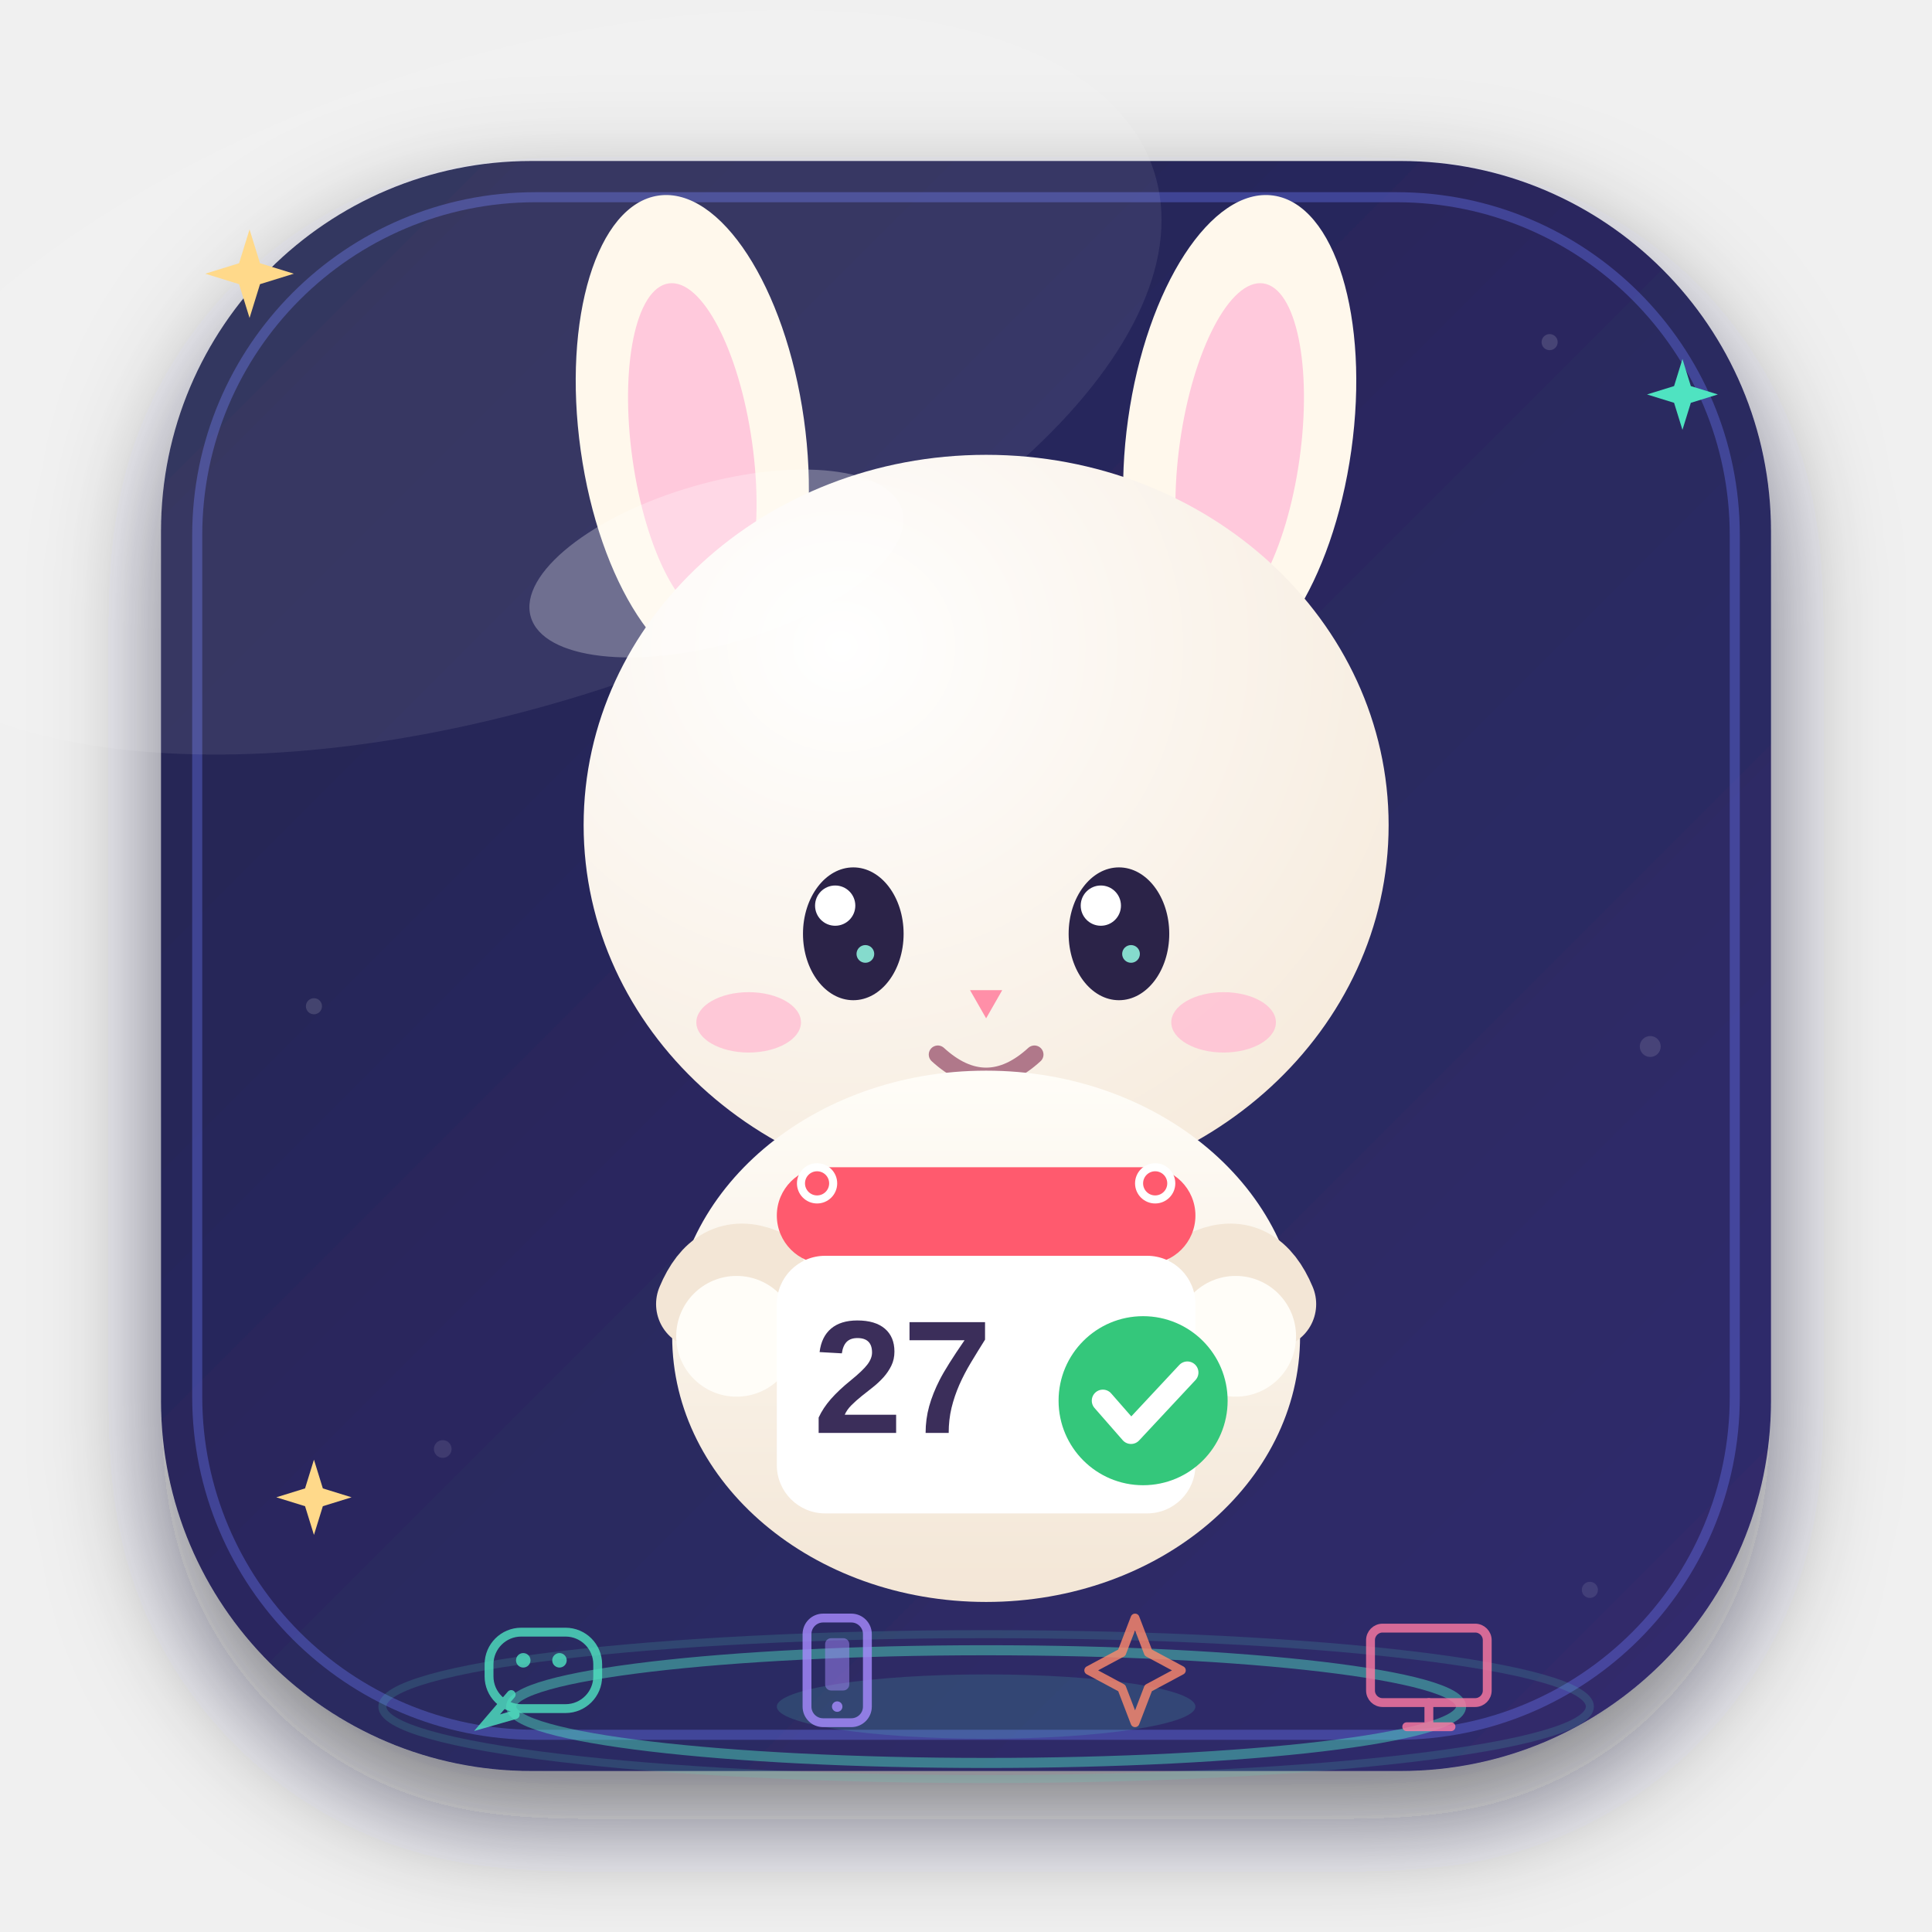
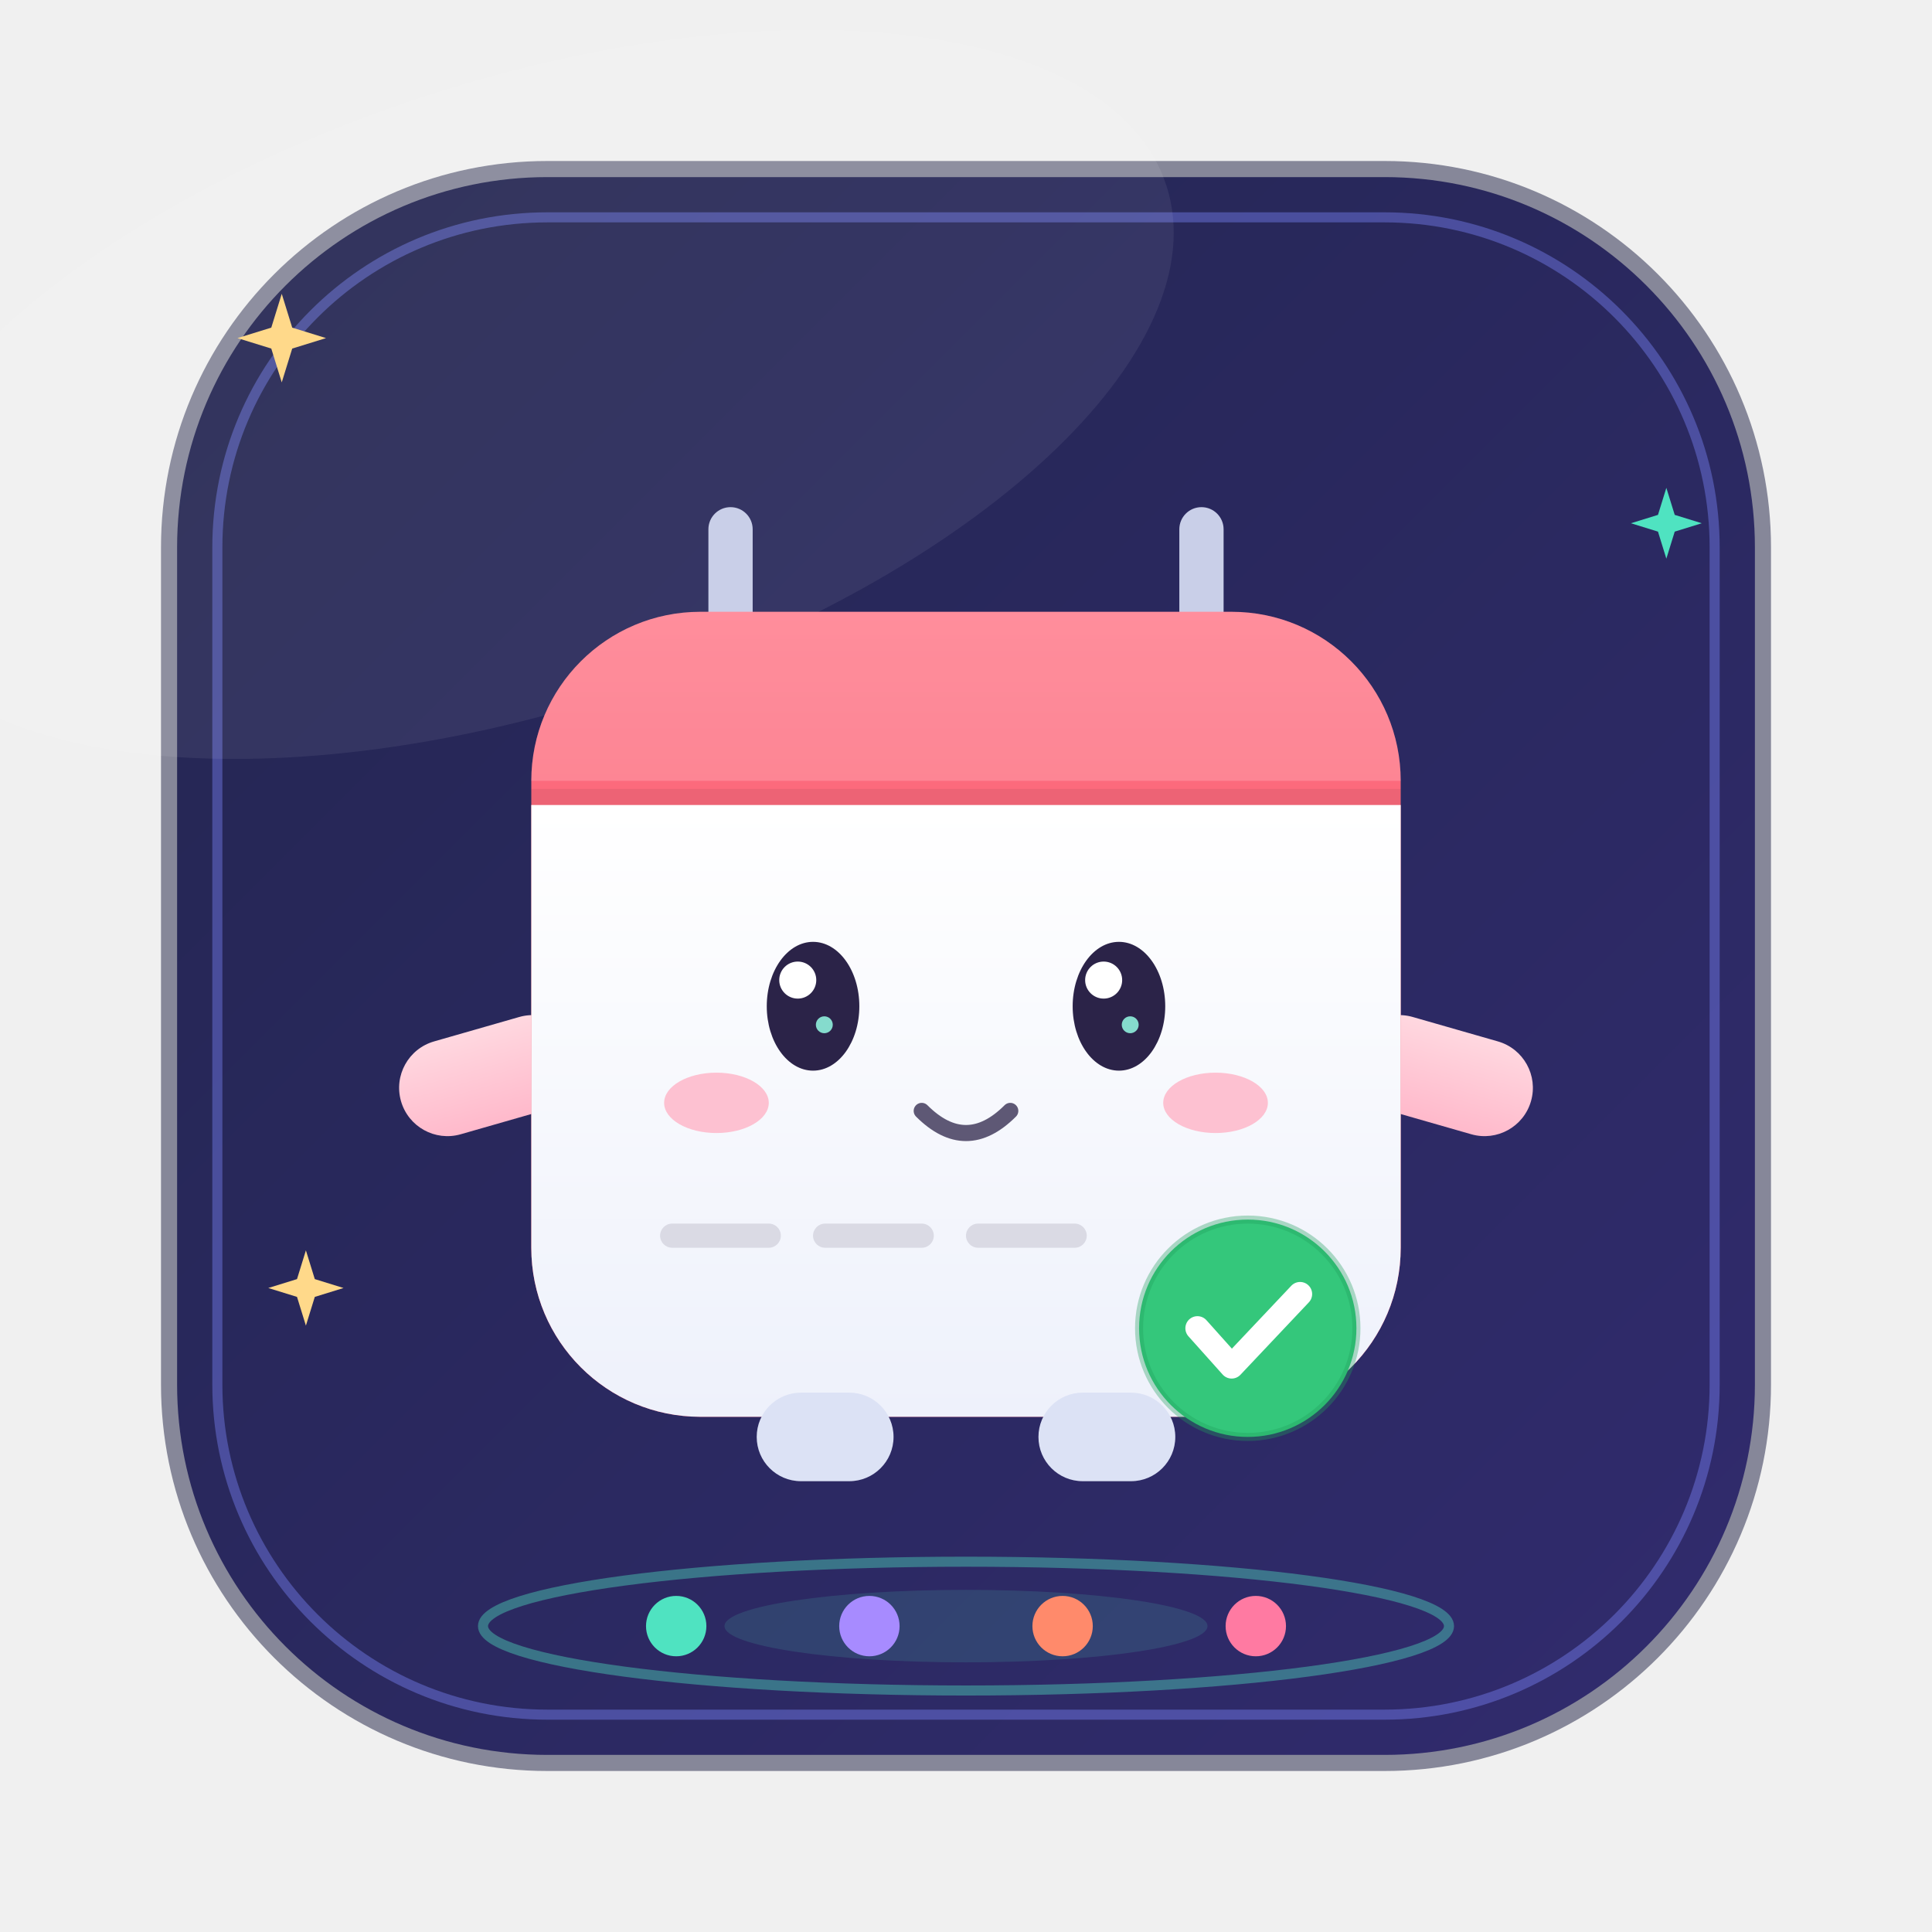
<svg xmlns="http://www.w3.org/2000/svg" viewBox="0 0 480 480" width="480" height="480" role="img" aria-labelledby="title desc">
  <defs>
    <linearGradient id="bgGrad" x1="0" y1="0" x2="1" y2="1">
      <stop offset="0%" stop-color="#232650" />
      <stop offset="100%" stop-color="#312B6E" />
    </linearGradient>
-     <radialGradient id="headGrad" cx="32%" cy="26%" r="85%">
+     <linearGradient id="pageGrad" x1="0" y1="0" x2="0" y2="1">
      <stop offset="0%" stop-color="#FFFFFF" />
-       <stop offset="100%" stop-color="#F6EADB" />
-     </radialGradient>
-     <linearGradient id="bodyGrad" x1="0" y1="0" x2="0" y2="1">
-       <stop offset="0%" stop-color="#FFFDF8" />
-       <stop offset="100%" stop-color="#F3E6D6" />
+       <stop offset="100%" stop-color="#EEF1FB" />
    </linearGradient>
-     <filter id="badgeShadow" x="-20%" y="-20%" width="140%" height="150%">
-       <feDropShadow dx="0" dy="12" stdDeviation="14" flood-color="#0D0F2B" flood-opacity="0.55" />
-     </filter>
+     <linearGradient id="headGrad" x1="0" y1="0" x2="0" y2="1">
+       <stop offset="0%" stop-color="#FF7586" />
+       <stop offset="100%" stop-color="#F04159" />
+     </linearGradient>
+     <linearGradient id="armGrad" x1="0" y1="0" x2="0" y2="1">
+       <stop offset="0%" stop-color="#FFD8E0" />
+       <stop offset="100%" stop-color="#FFB9CB" />
+     </linearGradient>
  </defs>
-   <rect x="40" y="40" width="400" height="400" rx="92" fill="url(#bgGrad)" filter="url(#badgeShadow)" />
-   <rect x="49" y="49" width="382" height="382" rx="84" fill="none" stroke="#6E7BFF" stroke-width="2.5" opacity="0.35" />
-   <ellipse cx="125" cy="95" rx="170" ry="80" fill="#FFFFFF" opacity="0.08" transform="rotate(-18 125 95)" />
-   <circle cx="385" cy="85" r="2" fill="#FFFFFF" opacity="0.14" />
-   <circle cx="410" cy="260" r="2.6" fill="#FFFFFF" opacity="0.12" />
-   <circle cx="78" cy="250" r="2" fill="#FFFFFF" opacity="0.14" />
-   <circle cx="110" cy="360" r="2.2" fill="#FFFFFF" opacity="0.1" />
-   <circle cx="395" cy="395" r="2" fill="#FFFFFF" opacity="0.1" />
-   <ellipse cx="245" cy="424" rx="150" ry="18" fill="none" stroke="#4FE3C1" stroke-width="2" opacity="0.15">
-     <animate attributeName="opacity" values="0.1;0.22;0.1" keyTimes="0;0.5;1" dur="3.6s" repeatCount="indefinite" />
+   <rect x="40" y="40" width="400" height="400" rx="96" fill="#1B1E42" opacity="0.5" />
+   <rect x="44" y="44" width="392" height="392" rx="92" fill="url(#bgGrad)" />
+   <rect x="54" y="54" width="372" height="372" rx="82" fill="none" stroke="#7C88FF" stroke-width="2.5" opacity="0.4" />
+   <ellipse cx="130" cy="98" rx="168" ry="78" fill="#FFFFFF" opacity="0.07" transform="rotate(-18 130 98)" />
+   <ellipse cx="240" cy="404" rx="120" ry="16" fill="none" stroke="#4FE3C1" stroke-width="2.5" opacity="0.4">
+     <animate attributeName="opacity" values="0.2;0.55;0.2" keyTimes="0;0.5;1" dur="3.4s" repeatCount="indefinite" />
  </ellipse>
-   <ellipse cx="245" cy="424" rx="118" ry="14" fill="none" stroke="#4FE3C1" stroke-width="2.5" opacity="0.45" />
-   <ellipse cx="245" cy="424" rx="52" ry="8" fill="#4FE3C1" opacity="0.15">
-     <animate attributeName="opacity" values="0.1;0.28;0.1" keyTimes="0;0.5;1" dur="3.6s" repeatCount="indefinite" />
+   <ellipse cx="240" cy="404" rx="60" ry="9" fill="#4FE3C1" opacity="0.14">
+     <animate attributeName="opacity" values="0.08;0.28;0.08" keyTimes="0;0.5;1" dur="3.4s" repeatCount="indefinite" />
  </ellipse>
-   <g opacity="0.8">
-     <animate attributeName="opacity" values="0.45;1;0.45" keyTimes="0;0.5;1" dur="2.4s" repeatCount="indefinite" />
-     <rect x="121.5" y="405.5" width="27" height="19" rx="8" fill="none" stroke="#4FE3C1" stroke-width="2.2" />
-     <path d="M127 421 l-6 7 l7 -2" fill="none" stroke="#4FE3C1" stroke-width="2.2" stroke-linecap="round" />
-     <circle cx="130" cy="412.5" r="1.8" fill="#4FE3C1" />
-     <circle cx="139" cy="412.5" r="1.8" fill="#4FE3C1" />
-   </g>
-   <g opacity="0.8">
-     <animate attributeName="opacity" values="0.45;1;0.45" keyTimes="0;0.5;1" dur="2.4s" begin="0.5s" repeatCount="indefinite" />
-     <rect x="200.5" y="402" width="15" height="26" rx="4" fill="none" stroke="#A78BFF" stroke-width="2.2" />
-     <rect x="205" y="407" width="6" height="13" rx="1.5" fill="#A78BFF" opacity="0.6" />
-     <circle cx="208" cy="424" r="1.3" fill="#A78BFF" />
-   </g>
-   <g opacity="0.8">
-     <animate attributeName="opacity" values="0.45;1;0.45" keyTimes="0;0.5;1" dur="2.4s" begin="1s" repeatCount="indefinite" />
-     <path d="M282 402 L285.3 410.6 L293.5 415 L285.3 419.4 L282 428 L278.7 419.4 L270.5 415 L278.7 410.6 Z" fill="none" stroke="#FF8A6B" stroke-width="2.2" stroke-linejoin="round" />
-   </g>
-   <g opacity="0.8">
-     <animate attributeName="opacity" values="0.45;1;0.45" keyTimes="0;0.5;1" dur="2.4s" begin="1.5s" repeatCount="indefinite" />
-     <rect x="340.5" y="404.5" width="29" height="18.5" rx="3" fill="none" stroke="#FF7AA2" stroke-width="2.2" />
-     <path d="M355 423 L355 428 M349.5 429 L360.5 429" fill="none" stroke="#FF7AA2" stroke-width="2.2" stroke-linecap="round" />
+   <g>
+     <circle cx="168" cy="404" r="7.5" fill="#4FE3C1">
+       <animate attributeName="opacity" values="0.4;1;0.4" keyTimes="0;0.5;1" dur="2.6s" repeatCount="indefinite" />
+     </circle>
+     <circle cx="216" cy="404" r="7.5" fill="#A78BFF">
+       <animate attributeName="opacity" values="0.4;1;0.4" keyTimes="0;0.5;1" dur="2.6s" begin="0.4s" repeatCount="indefinite" />
+     </circle>
+     <circle cx="264" cy="404" r="7.5" fill="#FF8A6B">
+       <animate attributeName="opacity" values="0.4;1;0.4" keyTimes="0;0.5;1" dur="2.6s" begin="0.8s" repeatCount="indefinite" />
+     </circle>
+     <circle cx="312" cy="404" r="7.5" fill="#FF7AA2">
+       <animate attributeName="opacity" values="0.4;1;0.4" keyTimes="0;0.5;1" dur="2.6s" begin="1.2s" repeatCount="indefinite" />
+     </circle>
  </g>
  <g>
-     <animateTransform attributeName="transform" type="translate" values="0 0;0 -5;0 0" keyTimes="0;0.5;1" dur="4.6s" repeatCount="indefinite" />
+     <animateTransform attributeName="transform" type="translate" values="0 0;0 -6;0 0" keyTimes="0;0.5;1" dur="4.6s" repeatCount="indefinite" />
+     <rect x="176" y="126" width="11" height="46" rx="5.5" fill="#C9CFE8" />
+     <rect x="293" y="126" width="11" height="46" rx="5.5" fill="#C9CFE8" />
    <g>
-       <animateTransform attributeName="transform" type="rotate" values="-6 185 152;4 185 152;-6 185 152" keyTimes="0;0.5;1" dur="3.8s" repeatCount="indefinite" />
-       <ellipse cx="172" cy="108" rx="28" ry="60" fill="#FFF8EC" transform="rotate(-8 172 108)" />
-       <ellipse cx="172" cy="112" rx="15" ry="42" fill="#FFC9DC" transform="rotate(-8 172 112)" />
+       <animateTransform attributeName="transform" type="rotate" values="-7 138 262;4 138 262;-7 138 262" keyTimes="0;0.5;1" dur="4s" repeatCount="indefinite" />
+       <rect x="98" y="250" width="46" height="24" rx="12" fill="url(#armGrad)" transform="rotate(-16 140 262)" />
    </g>
-     <g>
-       <animateTransform attributeName="transform" type="rotate" values="4 295 152;-6 295 152;4 295 152" keyTimes="0;0.5;1" dur="4.2s" begin="0.4s" repeatCount="indefinite" />
-       <ellipse cx="308" cy="108" rx="28" ry="60" fill="#FFF8EC" transform="rotate(8 308 108)" />
-       <ellipse cx="308" cy="112" rx="15" ry="42" fill="#FFC9DC" transform="rotate(8 308 112)" />
-     </g>
-     <ellipse cx="245" cy="205" rx="100" ry="92" fill="url(#headGrad)" />
-     <ellipse cx="178" cy="140" rx="48" ry="20" fill="#FFFFFF" opacity="0.28" transform="rotate(-16 178 140)" />
-     <g transform="translate(212 232)">
+     <rect x="336" y="250" width="46" height="24" rx="12" fill="url(#armGrad)" transform="rotate(16 340 262)" />
+     <rect x="132" y="152" width="216" height="200" rx="42" fill="url(#headGrad)" />
+     <path d="M132 200 L348 200 L348 310 A42 42 0 0 1 306 352 L174 352 A42 42 0 0 1 132 310 Z" fill="url(#pageGrad)" />
+     <path d="M132 194 A42 42 0 0 1 174 152 L306 152 A42 42 0 0 1 348 194 Z" fill="#FFFFFF" opacity="0.18" />
+     <path d="M132 198 H348" stroke="#000000" stroke-width="4" opacity="0.06" />
+     <g transform="translate(202 250)">
      <g>
-         <animateTransform attributeName="transform" type="scale" values="1 1;1 0.07;1 1" keyTimes="0;0.045;0.11" dur="3.6s" begin="0.9s" repeatCount="indefinite" />
-         <ellipse rx="12.5" ry="16.5" fill="#2B2348" />
-         <circle cx="-4.5" cy="-7" r="5" fill="#FFFFFF" />
-         <circle cx="3" cy="5" r="2.2" fill="#8FF0DC" opacity="0.9" />
+         <animateTransform attributeName="transform" type="scale" values="1 1;1 0.08;1 1" keyTimes="0;0.045;0.11" dur="3.8s" begin="0.9s" repeatCount="indefinite" />
+         <ellipse rx="11.5" ry="16" fill="#2B2348" />
+         <circle cx="-3.8" cy="-6.5" r="4.6" fill="#FFFFFF" />
+         <circle cx="2.8" cy="4.6" r="2.1" fill="#8FF0DC" opacity="0.9" />
      </g>
    </g>
-     <g transform="translate(278 232)">
+     <g transform="translate(278 250)">
      <g>
-         <animateTransform attributeName="transform" type="scale" values="1 1;1 0.07;1 1" keyTimes="0;0.045;0.11" dur="3.6s" begin="2.1s" repeatCount="indefinite" />
-         <ellipse rx="12.5" ry="16.5" fill="#2B2348" />
-         <circle cx="-4.5" cy="-7" r="5" fill="#FFFFFF" />
-         <circle cx="3" cy="5" r="2.2" fill="#8FF0DC" opacity="0.9" />
+         <animateTransform attributeName="transform" type="scale" values="1 1;1 0.08;1 1" keyTimes="0;0.045;0.11" dur="3.8s" begin="2.2s" repeatCount="indefinite" />
+         <ellipse rx="11.5" ry="16" fill="#2B2348" />
+         <circle cx="-3.8" cy="-6.5" r="4.6" fill="#FFFFFF" />
+         <circle cx="2.8" cy="4.6" r="2.1" fill="#8FF0DC" opacity="0.9" />
      </g>
    </g>
-     <ellipse cx="186" cy="254" rx="13" ry="7.5" fill="#FFC1D4" opacity="0.85" />
-     <ellipse cx="304" cy="254" rx="13" ry="7.5" fill="#FFC1D4" opacity="0.85" />
-     <path d="M241 246 L249 246 L245 253 Z" fill="#FF8FA8" />
-     <path d="M233 262 Q245 273 257 262" stroke="#B0788A" stroke-width="4.5" stroke-linecap="round" fill="none" />
-     <ellipse cx="245" cy="332" rx="78" ry="66" fill="url(#bodyGrad)" />
-     <g>
-       <animateTransform attributeName="transform" type="rotate" values="-6 183 332;7 183 332;-6 183 332" keyTimes="0;0.5;1" dur="4.2s" repeatCount="indefinite" />
-       <path d="M174 324 Q179 312 189 316" stroke="#F3E6D6" stroke-width="22" stroke-linecap="round" fill="none" />
-       <circle cx="183" cy="332" r="15" fill="#FFFDF8" />
-     </g>
-     <path d="M316 324 Q311 312 301 316" stroke="#F3E6D6" stroke-width="22" stroke-linecap="round" fill="none" />
-     <circle cx="307" cy="332" r="15" fill="#FFFDF8" />
-     <rect x="193" y="290" width="104" height="24" rx="12" fill="#FF5A6E" />
-     <rect x="193" y="312" width="104" height="64" rx="12" fill="#FFFFFF" />
-     <circle cx="203" cy="294" r="4" fill="none" stroke="#FFFFFF" stroke-width="2" />
-     <circle cx="287" cy="294" r="4" fill="none" stroke="#FFFFFF" stroke-width="2" />
-     <text x="202" y="356" font-family="Arial, sans-serif" font-size="40" font-weight="bold" fill="#3B2E5A">27</text>
-     <g transform="translate(284 348)">
+     <ellipse cx="178" cy="274" rx="13" ry="7.5" fill="#FFB3C6" opacity="0.8" />
+     <ellipse cx="302" cy="274" rx="13" ry="7.5" fill="#FFB3C6" opacity="0.8" />
+     <path d="M229 276 Q240 287 251 276" stroke="#2B2348" stroke-width="4" stroke-linecap="round" fill="none" opacity="0.75" />
+     <rect x="164" y="304" width="30" height="6" rx="3" fill="#2B2348" opacity="0.13" />
+     <rect x="202" y="304" width="30" height="6" rx="3" fill="#2B2348" opacity="0.13" />
+     <rect x="240" y="304" width="30" height="6" rx="3" fill="#2B2348" opacity="0.13" />
+     <g transform="translate(310 330)">
      <g>
-         <animateTransform attributeName="transform" type="scale" values="1 1;0.7 0.7;1.15 1.15;1 1" keyTimes="0;0.4;0.62;1" dur="2.2s" begin="0.9s" repeatCount="indefinite" />
-         <circle r="21" fill="#34C77B" />
-         <path d="M-10 0 l7 8 l14 -15" stroke="#FFFFFF" stroke-width="5.5" stroke-linecap="round" stroke-linejoin="round" fill="none" />
+         <animateTransform attributeName="transform" type="scale" values="1 1;0.72 0.72;1.14 1.14;1 1" keyTimes="0;0.4;0.62;1" dur="2.2s" begin="0.9s" repeatCount="indefinite" />
+         <circle r="27" fill="#34C77B" />
+         <circle r="27" fill="none" stroke="#1F9E5C" stroke-width="2" opacity="0.35" />
+         <path d="M-12.5 0 l8.5 9.5 l17 -18" stroke="#FFFFFF" stroke-width="6" stroke-linecap="round" stroke-linejoin="round" fill="none" />
      </g>
    </g>
+     <rect x="188" y="346" width="34" height="22" rx="11" fill="#DCE2F5" />
+     <rect x="258" y="346" width="34" height="22" rx="11" fill="#DCE2F5" />
  </g>
-   <g transform="translate(62 68)">
+   <g transform="translate(70 84)">
    <path d="M0 -11 L2.6 -2.6 L11 0 L2.6 2.6 L0 11 L-2.6 2.6 L-11 0 L-2.6 -2.6 Z" fill="#FFD98A">
      <animate attributeName="opacity" values="0.12;0.8;0.12" keyTimes="0;0.5;1" dur="2.4s" begin="0.3s" repeatCount="indefinite" />
    </path>
  </g>
-   <g transform="translate(418 98) scale(0.8)">
+   <g transform="translate(414 130) scale(0.8)">
    <path d="M0 -11 L2.6 -2.6 L11 0 L2.6 2.6 L0 11 L-2.6 2.6 L-11 0 L-2.6 -2.6 Z" fill="#4FE3C1">
      <animate attributeName="opacity" values="0.12;0.8;0.12" keyTimes="0;0.5;1" dur="2.8s" begin="1.4s" repeatCount="indefinite" />
    </path>
  </g>
-   <g transform="translate(78 372) scale(0.85)">
+   <g transform="translate(76 320) scale(0.85)">
    <path d="M0 -11 L2.6 -2.6 L11 0 L2.6 2.6 L0 11 L-2.6 2.6 L-11 0 L-2.6 -2.6 Z" fill="#FFD98A">
      <animate attributeName="opacity" values="0.12;0.8;0.12" keyTimes="0;0.5;1" dur="3.1s" begin="2s" repeatCount="indefinite" />
    </path>
  </g>
</svg>
